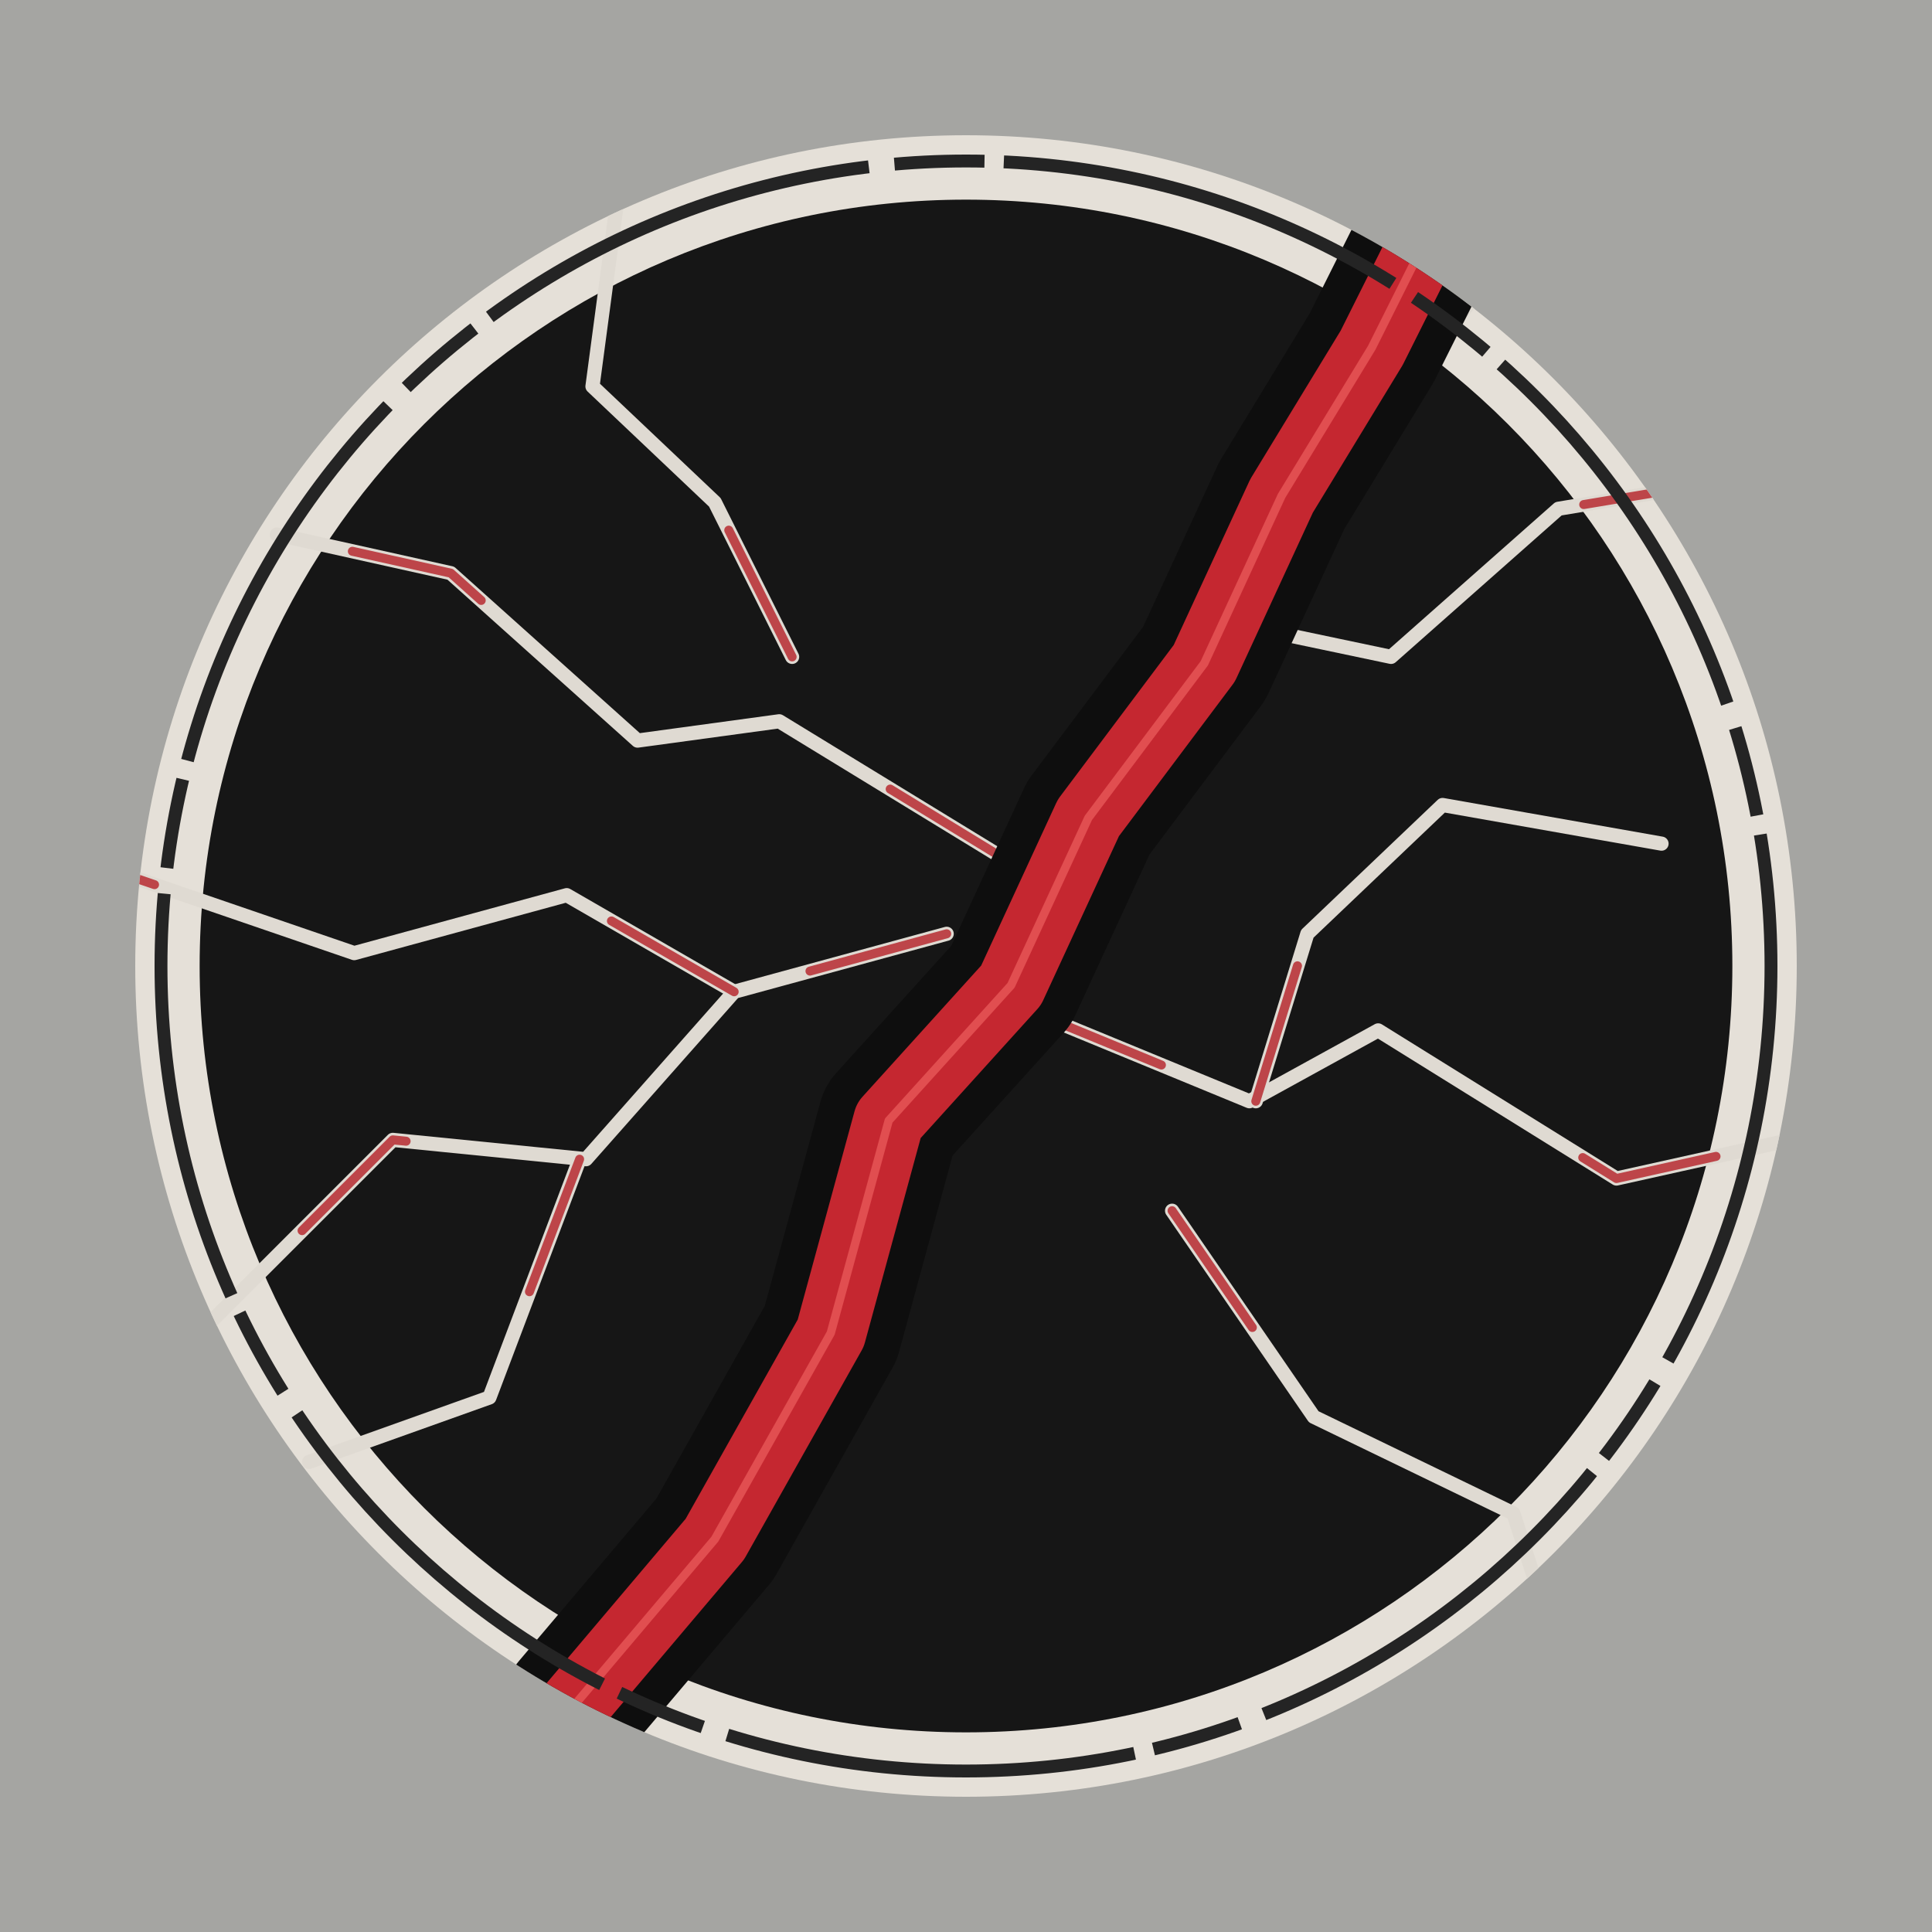
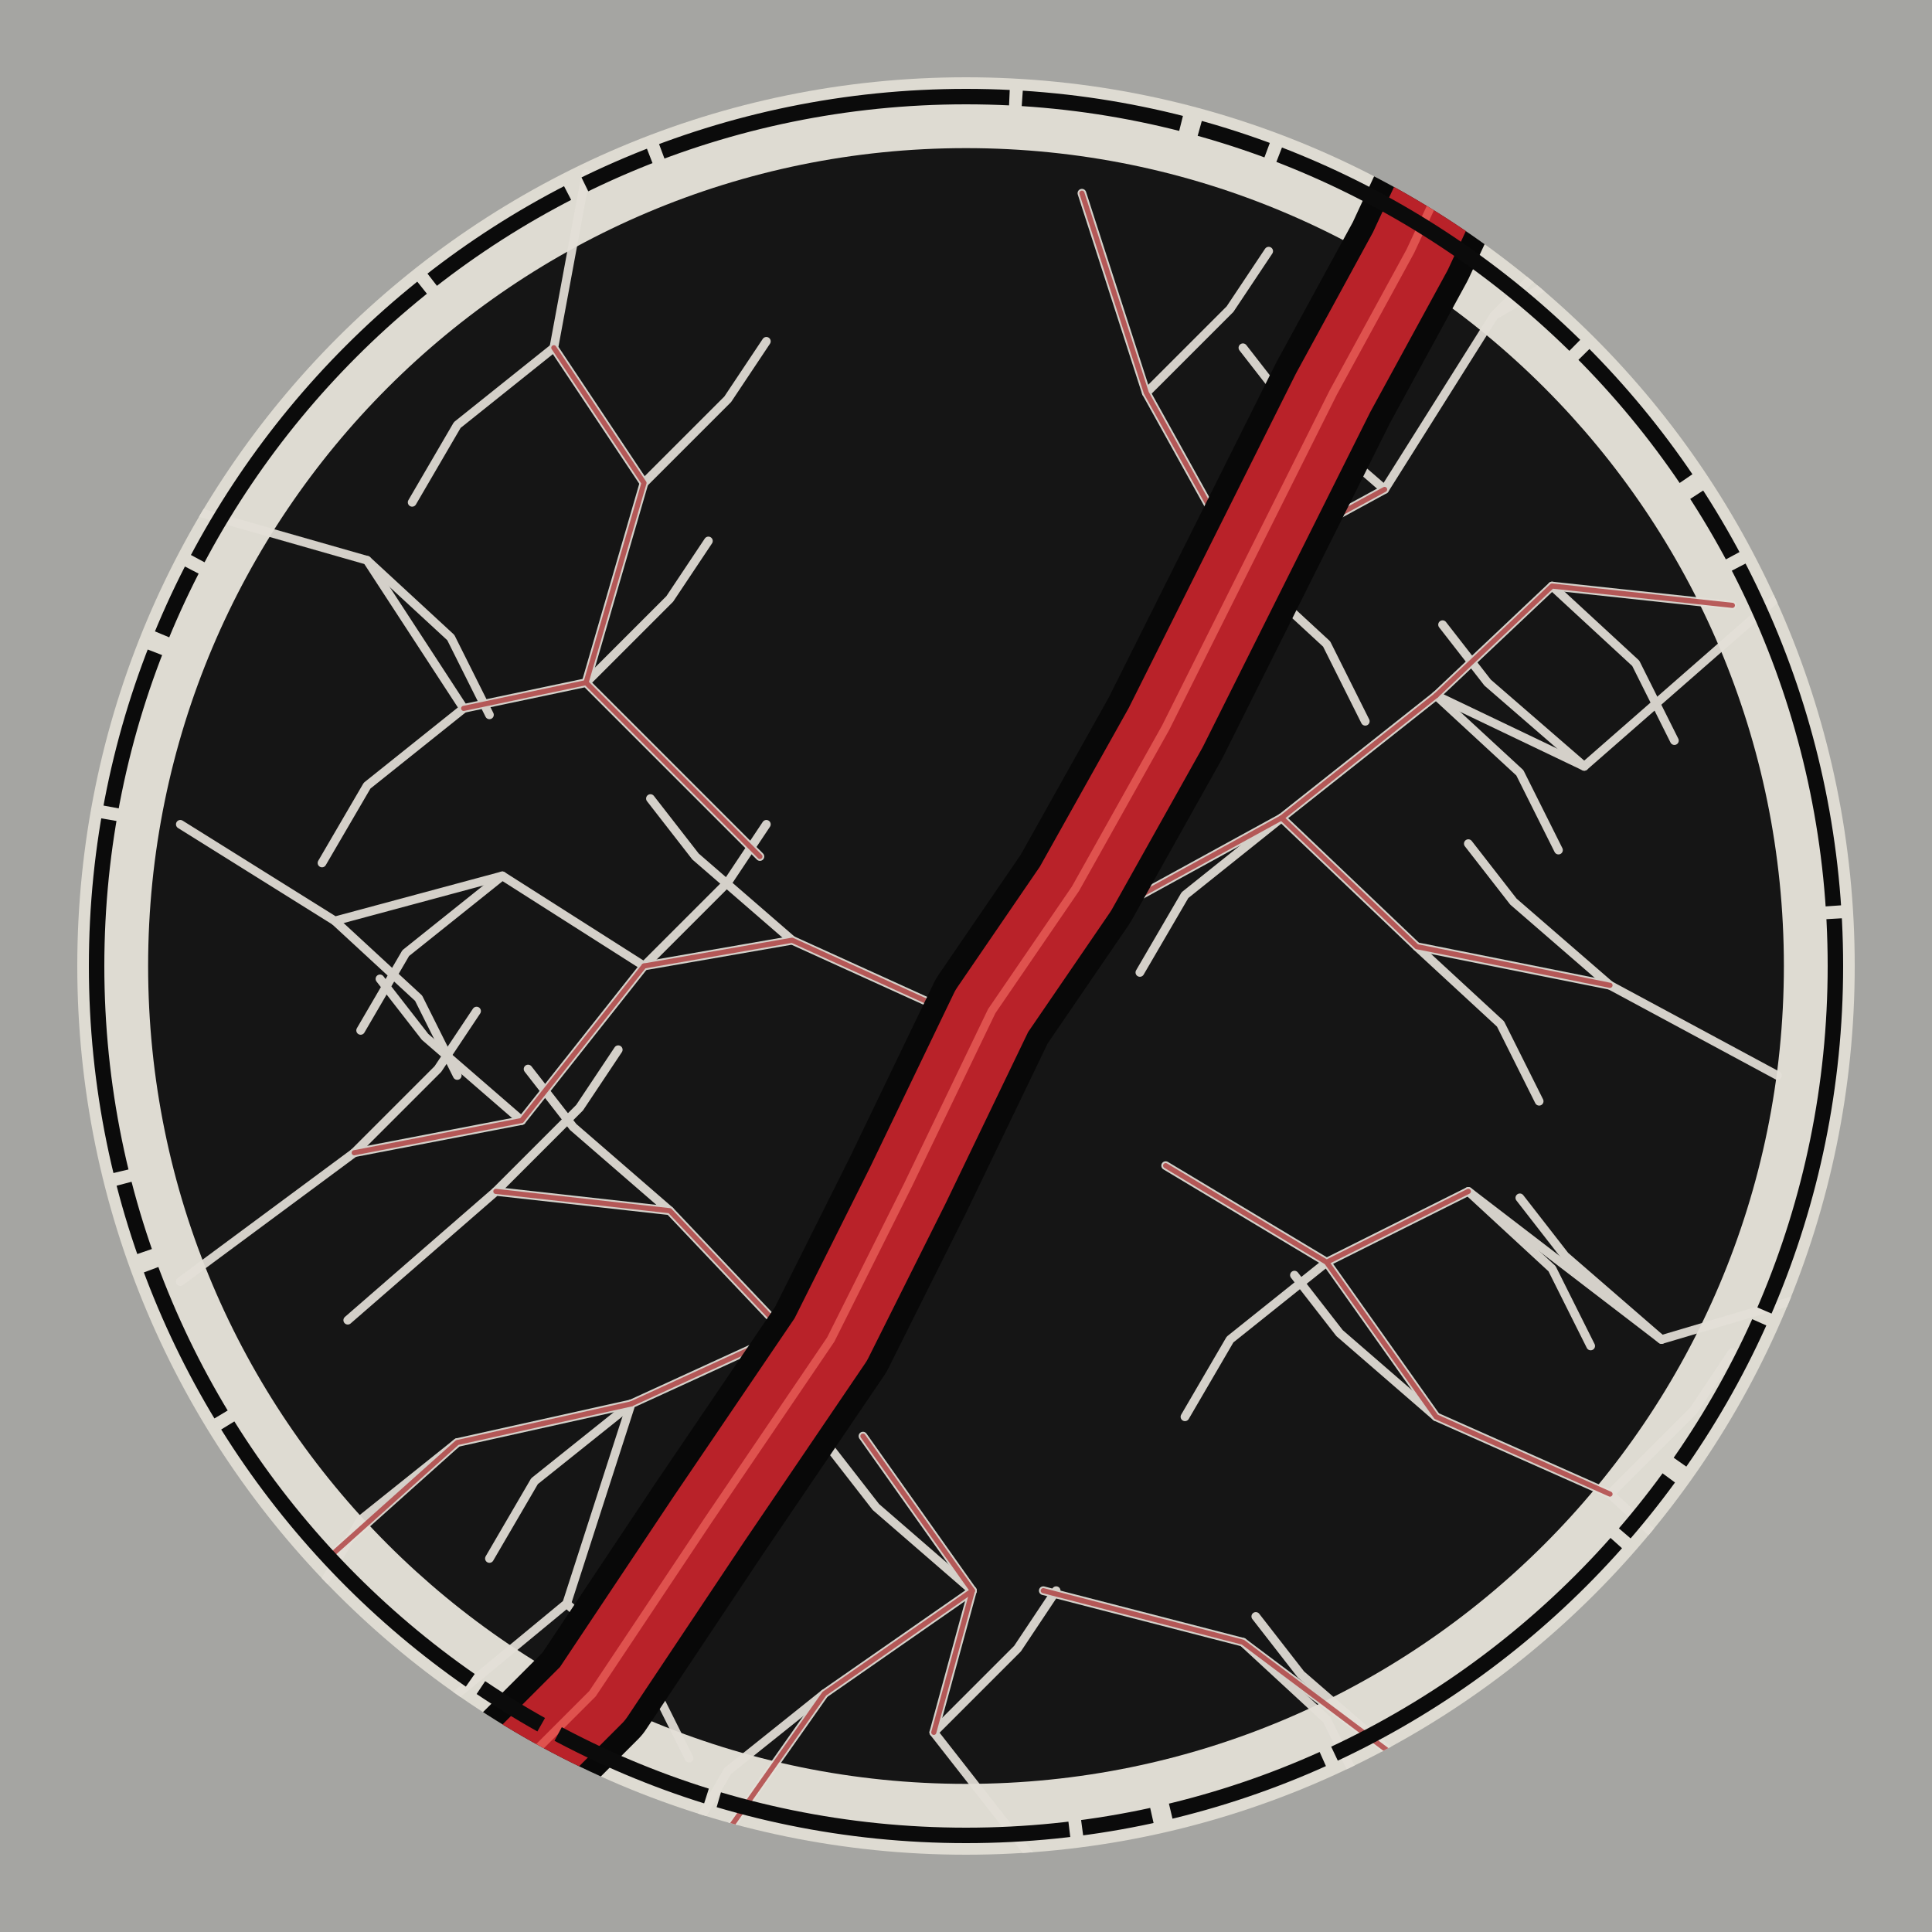
- <svg xmlns="http://www.w3.org/2000/svg" viewBox="0 0 300 300" role="img" aria-labelledby="title desc">
+ <svg xmlns="http://www.w3.org/2000/svg" viewBox="0 0 300 300" role="img" aria-labelledby="titre description">
+   <defs>
+     <clipPath id="clip-disque">
+       <circle cx="150" cy="150" r="138" />
+     </clipPath>
+   </defs>
  <rect width="300" height="300" fill="#a5a5a2" />
-   <defs>
-     <clipPath id="disc">
-       <circle cx="150" cy="150" r="129" />
-     </clipPath>
-     <filter id="ink">
-       <feTurbulence baseFrequency=".043" numOctaves="2" seed="11" result="grain" />
-       <feDisplacementMap in="SourceGraphic" in2="grain" scale="1.7" />
-     </filter>
-   </defs>
-   <circle cx="150" cy="150" r="129" fill="#e5e0d8" />
-   <circle cx="150" cy="150" r="119" fill="#161616" />
-   <g clip-path="url(#disc)" fill="none" stroke-linecap="round" stroke-linejoin="round">
-     <g stroke="#dfdad2" stroke-width="2.2">
-       <path d="M157 134 L121 112 L99 115 L70 89 L43 83" />
-       <path d="M147 145 L114 154 L91 180 L61 177 L30 208" />
-       <path d="M160 157 L194 171 L214 160 L251 183 L278 177" />
-       <path d="M169 125 L197 98 L216 102 L242 79 L278 73" />
-       <path d="M132 188 L116 211 L122 237 L94 265" />
-       <path d="M182 188 L204 220 L235 235 L245 266" />
-       <path d="M123 102 L111 78 L92 60 L96 30" />
-       <path d="M195 171 L203 145 L224 125 L258 131" />
-       <path d="M90 180 L76 217 L48 227" />
-       <path d="M194 98 L206 73 L230 45" />
-       <path d="M114 154 L88 139 L55 148 L20 136" />
+   <g id="base-identite">
+     <circle cx="150" cy="150" r="138" fill="#dedbd2" />
+     <circle cx="150" cy="150" r="127" fill="#151515" />
+     <g clip-path="url(#clip-disque)" fill="none" stroke-linejoin="round" stroke-linecap="round">
+       <g stroke="#e4e0d8" stroke-width="1.35" opacity=".92">
+         <path d="M156 161 L123 146 L100 150 L78 136 L52 143 L28 128" />
+         <path d="M146 184 L122 207 L98 218 L88 249 L65 268 L44 281" />
+         <path d="M168 144 L199 127 L223 108 L246 119 L278 91" />
+         <path d="M179 116 L193 88 L215 76 L232 49 L263 31" />
+         <path d="M134 223 L151 247 L145 269 L163 292" />
+         <path d="M118 133 L91 106 L72 110 L57 87 L29 79" />
+         <path d="M181 181 L206 196 L228 185 L258 208 L285 200" />
+         <path d="M162 247 L193 255 L217 273 L246 281" />
+         <path d="M100 150 L81 174 L55 179 L28 199" />
+         <path d="M193 88 L178 61 L168 30" />
+         <path d="M98 218 L71 224 L52 241" />
+         <path d="M223 108 L241 91 L269 94" />
+         <path d="M206 196 L223 220 L250 232 L274 254" />
+         <path d="M91 106 L100 75 L86 54 L91 27" />
+         <path d="M151 247 L128 263 L109 290" />
+         <path d="M199 127 L220 147 L250 153 L276 167" />
+         <path d="M122 207 L104 188 L77 185 L54 205" />
+         <path d="M123 146 l-15 -13 l-7 -9" />
+         <path d="M100 150 l13 -13 l6 -9" />
+         <path d="M78 136 l-15 12 l-7 12" />
+         <path d="M52 143 l13 12 l6 12" />
+         <path d="M122 207 l13 -13 l6 -9" />
+         <path d="M98 218 l-15 12 l-7 12" />
+         <path d="M88 249 l13 12 l6 12" />
+         <path d="M65 268 l-15 -13 l-7 -9" />
+         <path d="M199 127 l-15 12 l-7 12" />
+         <path d="M223 108 l13 12 l6 12" />
+         <path d="M246 119 l-15 -13 l-7 -9" />
+         <path d="M193 88 l13 12 l6 12" />
+         <path d="M215 76 l-15 -13 l-7 -9" />
+         <path d="M232 49 l13 -13 l6 -9" />
+         <path d="M151 247 l-15 -13 l-7 -9" />
+         <path d="M145 269 l13 -13 l6 -9" />
+         <path d="M91 106 l13 -13 l6 -9" />
+         <path d="M72 110 l-15 12 l-7 12" />
+         <path d="M57 87 l13 12 l6 12" />
+         <path d="M206 196 l-15 12 l-7 12" />
+         <path d="M228 185 l13 12 l6 12" />
+         <path d="M258 208 l-15 -13 l-7 -9" />
+         <path d="M193 255 l13 12 l6 12" />
+         <path d="M217 273 l-15 -13 l-7 -9" />
+         <path d="M81 174 l-15 -13 l-7 -9" />
+         <path d="M55 179 l13 -13 l6 -9" />
+         <path d="M178 61 l13 -13 l6 -9" />
+         <path d="M71 224 l-15 12 l-7 12" />
+         <path d="M241 91 l13 12 l6 12" />
+         <path d="M223 220 l-15 -13 l-7 -9" />
+         <path d="M250 232 l13 -13 l6 -9" />
+         <path d="M100 75 l13 -13 l6 -9" />
+         <path d="M86 54 l-15 12 l-7 12" />
+         <path d="M128 263 l-15 12 l-7 12" />
+         <path d="M220 147 l13 12 l6 12" />
+         <path d="M250 153 l-15 -13 l-7 -9" />
+         <path d="M104 188 l-15 -13 l-7 -9" />
+         <path d="M77 185 l13 -13 l6 -9" />
+       </g>
+       <g stroke="#aa3032" stroke-width=".8" opacity=".75">
+         <path d="M156 161 L123 146 L100 150" />
+         <path d="M146 184 L122 207 L98 218" />
+         <path d="M168 144 L199 127 L223 108" />
+         <path d="M179 116 L193 88 L215 76" />
+         <path d="M134 223 L151 247 L145 269" />
+         <path d="M118 133 L91 106 L72 110" />
+         <path d="M181 181 L206 196 L228 185" />
+         <path d="M162 247 L193 255 L217 273" />
+         <path d="M100 150 L81 174 L55 179" />
+         <path d="M193 88 L178 61 L168 30" />
+         <path d="M98 218 L71 224 L52 241" />
+         <path d="M223 108 L241 91 L269 94" />
+         <path d="M206 196 L223 220 L250 232" />
+         <path d="M91 106 L100 75 L86 54" />
+         <path d="M151 247 L128 263 L109 290" />
+         <path d="M199 127 L220 147 L250 153" />
+         <path d="M122 207 L104 188 L77 185" />
+       </g>
+       <path d="M52 315 L72 283 L92 263 L110 236 L129 208 L141 184 L154 157 L167 138 L181 113 L193 89 L207 61 L219 39 L232 11 L247 -9" stroke="#080808" stroke-width="20" />
+       <path d="M52 315 L72 283 L92 263 L110 236 L129 208 L141 184 L154 157 L167 138 L181 113 L193 89 L207 61 L219 39 L232 11 L247 -9" stroke="#b92229" stroke-width="13" />
+       <path d="M52 315 L72 283 L92 263 L110 236 L129 208 L141 184 L154 157 L167 138 L181 113 L193 89 L207 61 L219 39 L232 11 L247 -9" stroke="#f36b63" stroke-width="1.3" opacity=".65" />
    </g>
-     <g stroke="#b72c31" stroke-width="1.4" opacity=".85">
-       <path d="M157 134 L121 112 L99 115 L70 89 L43 83" stroke-dasharray="22 75" />
-       <path d="M147 145 L114 154 L91 180 L61 177 L30 208" stroke-dasharray="22 75" />
-       <path d="M160 157 L194 171 L214 160 L251 183 L278 177" stroke-dasharray="22 75" />
-       <path d="M169 125 L197 98 L216 102 L242 79 L278 73" stroke-dasharray="22 75" />
-       <path d="M132 188 L116 211 L122 237 L94 265" stroke-dasharray="22 75" />
-       <path d="M182 188 L204 220 L235 235 L245 266" stroke-dasharray="22 75" />
-       <path d="M123 102 L111 78 L92 60 L96 30" stroke-dasharray="22 75" />
-       <path d="M195 171 L203 145 L224 125 L258 131" stroke-dasharray="22 75" />
-       <path d="M90 180 L76 217 L48 227" stroke-dasharray="22 75" />
-       <path d="M194 98 L206 73 L230 45" stroke-dasharray="22 75" />
-       <path d="M114 154 L88 139 L55 148 L20 136" stroke-dasharray="22 75" />
-     </g>
-     <path d="M70 293 L89 265 111 239 129 207 138 174 157 153 169 127 187 103 199 77 213 54 225 30 247 2" stroke="#0e0e0e" stroke-width="22" />
-     <path d="M70 293 L89 265 111 239 129 207 138 174 157 153 169 127 187 103 199 77 213 54 225 30 247 2" stroke="#c52730" stroke-width="11" />
-     <path d="M70 293 L89 265 111 239 129 207 138 174 157 153 169 127 187 103 199 77 213 54 225 30 247 2" stroke="#ef6261" stroke-width="1.3" opacity=".65" />
+     <circle cx="150" cy="150" r="135" stroke="#0b0b0b" stroke-width="2.4" fill="none" stroke-dasharray="55 2 25 3 11 2" />
  </g>
-   <circle cx="150" cy="150" r="125" fill="none" stroke="#242424" stroke-width="2" stroke-dasharray="64 4 14 3" />
</svg>
